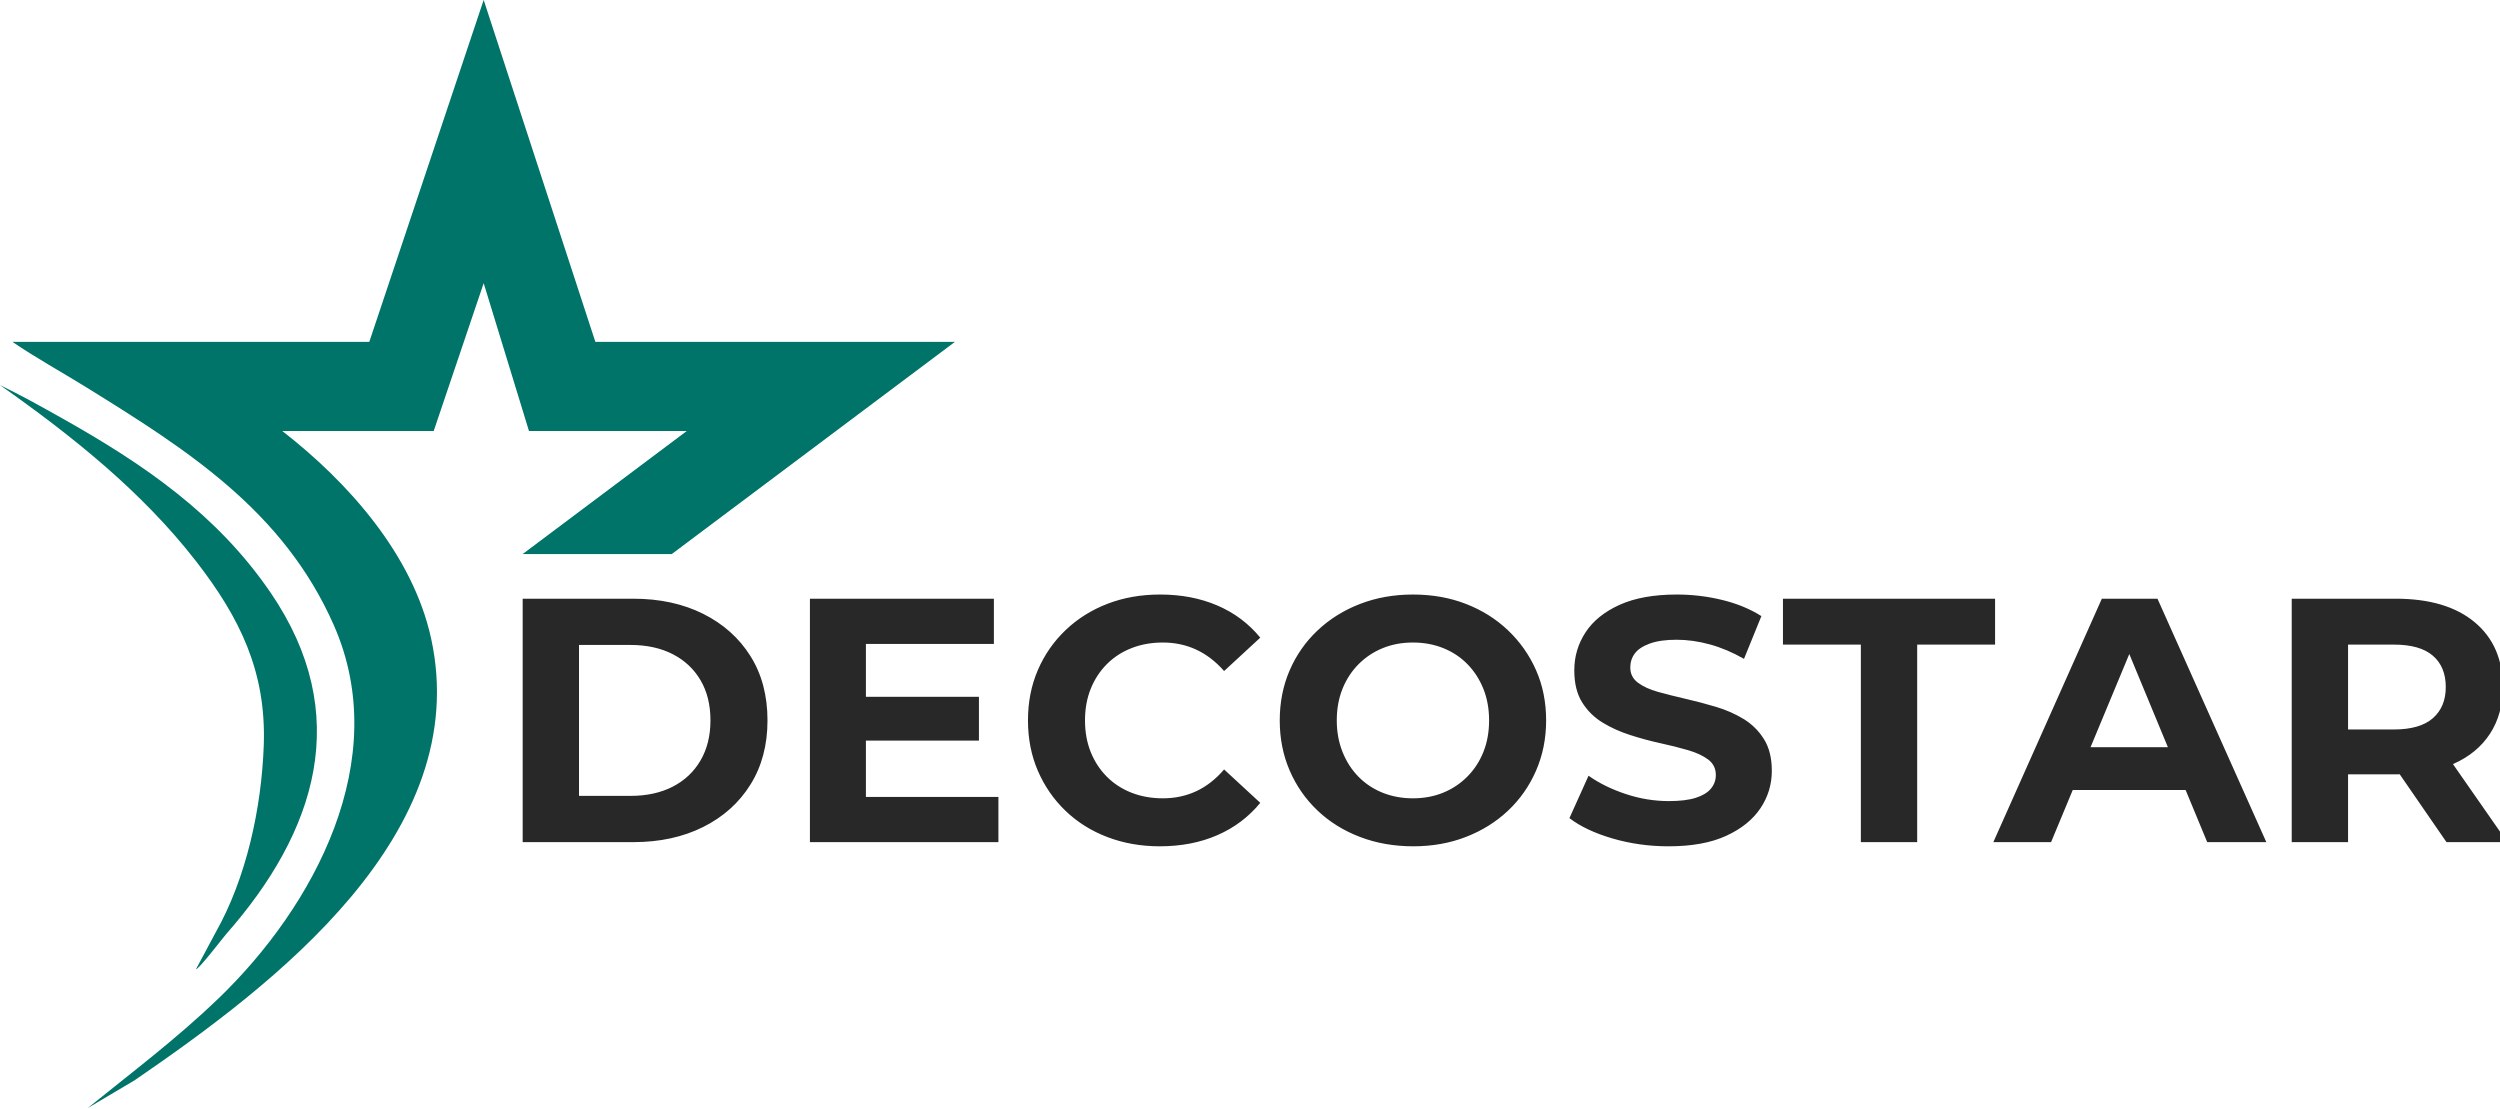
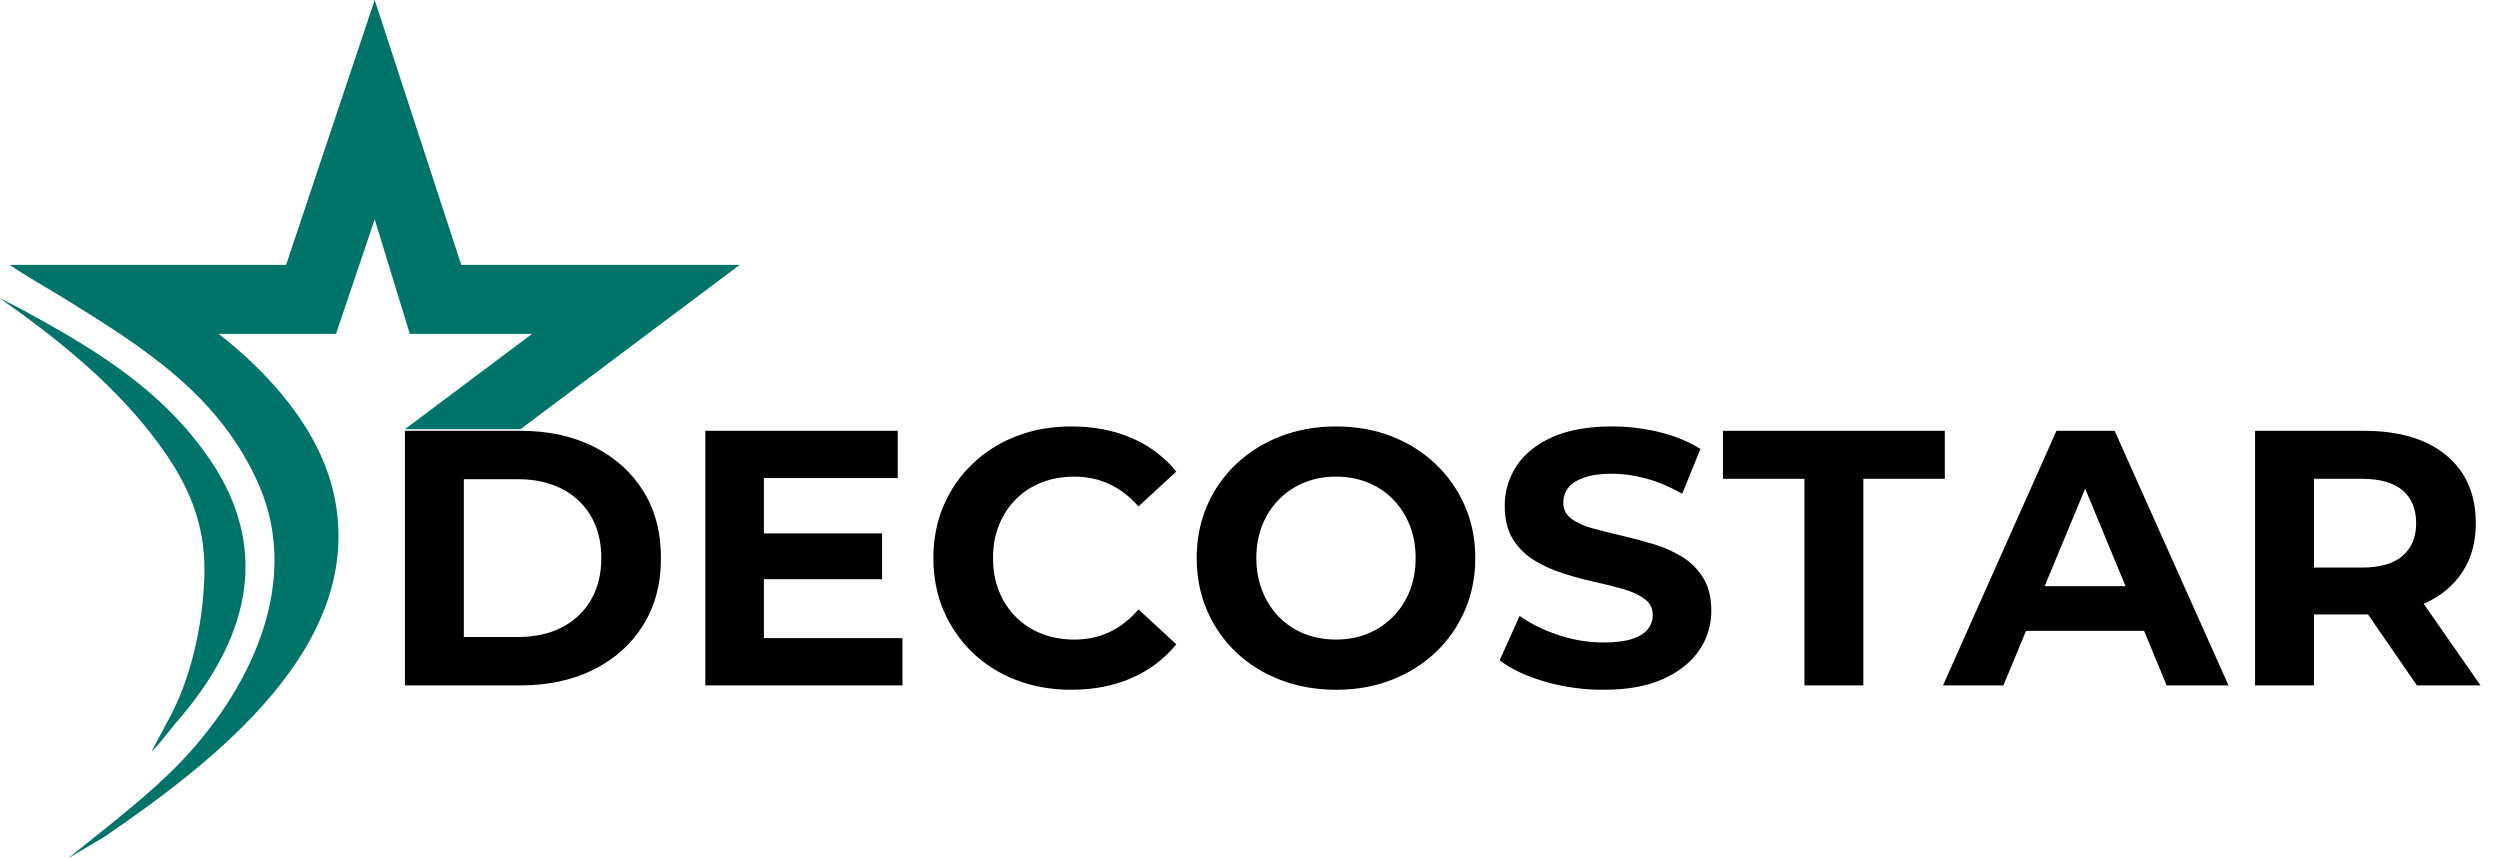
- <svg xmlns="http://www.w3.org/2000/svg" viewBox="0 0 278.89 123.63">
+ <svg xmlns="http://www.w3.org/2000/svg" viewBox="0 0 360 123.63">
  <g transform="translate(-72.77,-235.83)">
    <path fill="#007469" d="M 131.074 297.638 L 149.388 283.909 L 131.780 283.909 L 126.727 267.418 L 121.153 283.909 L 104.258 283.909 C 111.594 289.614 118.820 297.696 120.864 307.058 C 125.621 328.834 103.354 345.668 87.771 356.353 L 82.539 359.451 C 87.452 355.486 92.519 351.660 97.079 347.276 C 107.865 336.912 116.606 320.575 110.023 305.602 C 104.399 292.808 93.654 286.007 82.301 278.976 C 79.766 277.407 76.572 275.632 74.159 273.967 L 113.967 273.967 L 126.727 235.825 L 139.186 273.967 L 179.295 273.969 L 147.710 297.638 L 131.074 297.638 Z" />
    <path fill="#007469" d="M 94.644 343.932 L 96.809 339.883 C 100.267 333.768 101.947 325.957 102.195 318.956 C 102.485 310.770 99.535 304.748 94.651 298.454 C 88.611 290.669 80.785 284.431 72.773 278.795 C 75.101 279.912 77.375 281.184 79.630 282.451 C 88.752 287.579 96.971 293.169 102.973 301.967 C 112.206 315.503 108.094 328.576 97.997 340.037 C 97.728 340.343 94.825 344.123 94.644 343.932 Z" />
-     <path fill="#282828" d="M131.077 329.775V302.619H143.414Q147.837 302.619 151.212 304.306Q154.587 305.994 156.488 309.02Q158.389 312.046 158.389 316.197Q158.389 320.309 156.488 323.355Q154.587 326.4 151.212 328.087Q147.837 329.775 143.414 329.775ZM137.362 324.615H143.104Q145.819 324.615 147.817 323.587Q149.815 322.559 150.921 320.658Q152.026 318.757 152.026 316.197Q152.026 313.598 150.921 311.716Q149.815 309.835 147.817 308.807Q145.819 307.779 143.104 307.779H137.362Z M163.122 329.775V302.619H183.644V307.662H169.368V324.732H184.148V329.775ZM168.902 318.447V313.559H181.976V318.447Z M202.149 330.241Q199.007 330.241 196.31 329.212Q193.614 328.184 191.636 326.283Q189.657 324.383 188.551 321.822Q187.446 319.262 187.446 316.197Q187.446 313.132 188.551 310.572Q189.657 308.011 191.655 306.11Q193.653 304.209 196.33 303.181Q199.007 302.153 202.188 302.153Q205.718 302.153 208.569 303.375Q211.421 304.597 213.36 306.964L209.326 310.688Q207.929 309.098 206.222 308.302Q204.515 307.507 202.498 307.507Q200.597 307.507 199.007 308.128Q197.416 308.748 196.252 309.912Q195.088 311.076 194.448 312.667Q193.808 314.257 193.808 316.197Q193.808 318.137 194.448 319.727Q195.088 321.318 196.252 322.482Q197.416 323.645 199.007 324.266Q200.597 324.887 202.498 324.887Q204.515 324.887 206.222 324.092Q207.929 323.296 209.326 321.667L213.36 325.391Q211.421 327.758 208.569 328.999Q205.718 330.241 202.149 330.241Z M230.43 330.241Q227.21 330.241 224.475 329.193Q221.74 328.146 219.742 326.245Q217.744 324.344 216.639 321.783Q215.533 319.223 215.533 316.197Q215.533 313.171 216.639 310.611Q217.744 308.05 219.762 306.149Q221.779 304.248 224.494 303.201Q227.21 302.153 230.391 302.153Q233.611 302.153 236.307 303.201Q239.004 304.248 241.002 306.149Q242.999 308.05 244.125 310.591Q245.25 313.132 245.25 316.197Q245.25 319.223 244.125 321.803Q242.999 324.383 241.002 326.264Q239.004 328.146 236.307 329.193Q233.611 330.241 230.43 330.241ZM230.391 324.887Q232.215 324.887 233.747 324.266Q235.279 323.645 236.443 322.482Q237.607 321.318 238.247 319.727Q238.887 318.137 238.887 316.197Q238.887 314.257 238.247 312.667Q237.607 311.076 236.463 309.912Q235.318 308.748 233.766 308.128Q232.215 307.507 230.391 307.507Q228.568 307.507 227.036 308.128Q225.503 308.748 224.339 309.912Q223.175 311.076 222.535 312.667Q221.895 314.257 221.895 316.197Q221.895 318.098 222.535 319.708Q223.175 321.318 224.32 322.482Q225.464 323.645 227.016 324.266Q228.568 324.887 230.391 324.887Z M258.905 330.241Q255.646 330.241 252.659 329.368Q249.672 328.495 247.849 327.098L249.982 322.365Q251.728 323.607 254.114 324.402Q256.5 325.197 258.944 325.197Q260.806 325.197 261.951 324.829Q263.095 324.46 263.638 323.801Q264.181 323.141 264.181 322.288Q264.181 321.201 263.328 320.561Q262.474 319.921 261.078 319.514Q259.681 319.107 257.994 318.738Q256.306 318.369 254.618 317.826Q252.931 317.283 251.534 316.43Q250.138 315.576 249.265 314.18Q248.392 312.783 248.392 310.611Q248.392 308.283 249.653 306.363Q250.914 304.442 253.455 303.298Q255.996 302.153 259.836 302.153Q262.397 302.153 264.88 302.755Q267.362 303.356 269.263 304.559L267.324 309.33Q265.423 308.244 263.522 307.72Q261.621 307.197 259.797 307.197Q257.974 307.197 256.81 307.623Q255.646 308.05 255.142 308.729Q254.638 309.408 254.638 310.3Q254.638 311.348 255.491 311.988Q256.345 312.628 257.741 313.016Q259.138 313.404 260.826 313.792Q262.513 314.18 264.201 314.684Q265.888 315.188 267.285 316.042Q268.681 316.895 269.554 318.292Q270.427 319.688 270.427 321.822Q270.427 324.111 269.147 326.012Q267.867 327.913 265.326 329.077Q262.785 330.241 258.905 330.241Z M280.359 329.775V307.74H271.669V302.619H295.333V307.74H286.643V329.775Z M295.139 329.775 307.243 302.619H313.45L325.593 329.775H318.998L309.067 305.8H311.549L301.579 329.775ZM301.191 323.956 302.859 319.184H316.825L318.532 323.956Z M328.425 329.775V302.619H340.025Q345.689 302.619 348.831 305.237Q351.973 307.856 351.973 312.473Q351.973 315.499 350.538 317.691Q349.102 319.882 346.464 321.046Q343.826 322.21 340.18 322.21H331.916L334.71 319.456V329.775ZM345.689 329.775 338.899 319.921H345.611L352.478 329.775ZM334.71 320.154 331.916 317.206H339.831Q342.74 317.206 344.176 315.945Q345.611 314.684 345.611 312.473Q345.611 310.223 344.176 308.981Q342.74 307.74 339.831 307.74H331.916L334.71 304.753Z" />
+     <path fill="#000000" transform="translate(131.0773,316.1966) scale(1.35) translate(-131.0773,-316.1966)" d="M131.077 329.775V302.619H143.414Q147.837 302.619 151.212 304.306Q154.587 305.994 156.488 309.02Q158.389 312.046 158.389 316.197Q158.389 320.309 156.488 323.355Q154.587 326.4 151.212 328.087Q147.837 329.775 143.414 329.775ZM137.362 324.615H143.104Q145.819 324.615 147.817 323.587Q149.815 322.559 150.921 320.658Q152.026 318.757 152.026 316.197Q152.026 313.598 150.921 311.716Q149.815 309.835 147.817 308.807Q145.819 307.779 143.104 307.779H137.362Z M163.122 329.775V302.619H183.644V307.662H169.368V324.732H184.148V329.775ZM168.902 318.447V313.559H181.976V318.447Z M202.149 330.241Q199.007 330.241 196.31 329.212Q193.614 328.184 191.636 326.283Q189.657 324.383 188.551 321.822Q187.446 319.262 187.446 316.197Q187.446 313.132 188.551 310.572Q189.657 308.011 191.655 306.11Q193.653 304.209 196.33 303.181Q199.007 302.153 202.188 302.153Q205.718 302.153 208.569 303.375Q211.421 304.597 213.36 306.964L209.326 310.688Q207.929 309.098 206.222 308.302Q204.515 307.507 202.498 307.507Q200.597 307.507 199.007 308.128Q197.416 308.748 196.252 309.912Q195.088 311.076 194.448 312.667Q193.808 314.257 193.808 316.197Q193.808 318.137 194.448 319.727Q195.088 321.318 196.252 322.482Q197.416 323.645 199.007 324.266Q200.597 324.887 202.498 324.887Q204.515 324.887 206.222 324.092Q207.929 323.296 209.326 321.667L213.36 325.391Q211.421 327.758 208.569 328.999Q205.718 330.241 202.149 330.241Z M230.43 330.241Q227.21 330.241 224.475 329.193Q221.74 328.146 219.742 326.245Q217.744 324.344 216.639 321.783Q215.533 319.223 215.533 316.197Q215.533 313.171 216.639 310.611Q217.744 308.05 219.762 306.149Q221.779 304.248 224.494 303.201Q227.21 302.153 230.391 302.153Q233.611 302.153 236.307 303.201Q239.004 304.248 241.002 306.149Q242.999 308.05 244.125 310.591Q245.25 313.132 245.25 316.197Q245.25 319.223 244.125 321.803Q242.999 324.383 241.002 326.264Q239.004 328.146 236.307 329.193Q233.611 330.241 230.43 330.241ZM230.391 324.887Q232.215 324.887 233.747 324.266Q235.279 323.645 236.443 322.482Q237.607 321.318 238.247 319.727Q238.887 318.137 238.887 316.197Q238.887 314.257 238.247 312.667Q237.607 311.076 236.463 309.912Q235.318 308.748 233.766 308.128Q232.215 307.507 230.391 307.507Q228.568 307.507 227.036 308.128Q225.503 308.748 224.339 309.912Q223.175 311.076 222.535 312.667Q221.895 314.257 221.895 316.197Q221.895 318.098 222.535 319.708Q223.175 321.318 224.32 322.482Q225.464 323.645 227.016 324.266Q228.568 324.887 230.391 324.887Z M258.905 330.241Q255.646 330.241 252.659 329.368Q249.672 328.495 247.849 327.098L249.982 322.365Q251.728 323.607 254.114 324.402Q256.5 325.197 258.944 325.197Q260.806 325.197 261.951 324.829Q263.095 324.46 263.638 323.801Q264.181 323.141 264.181 322.288Q264.181 321.201 263.328 320.561Q262.474 319.921 261.078 319.514Q259.681 319.107 257.994 318.738Q256.306 318.369 254.618 317.826Q252.931 317.283 251.534 316.43Q250.138 315.576 249.265 314.18Q248.392 312.783 248.392 310.611Q248.392 308.283 249.653 306.363Q250.914 304.442 253.455 303.298Q255.996 302.153 259.836 302.153Q262.397 302.153 264.88 302.755Q267.362 303.356 269.263 304.559L267.324 309.33Q265.423 308.244 263.522 307.72Q261.621 307.197 259.797 307.197Q257.974 307.197 256.81 307.623Q255.646 308.05 255.142 308.729Q254.638 309.408 254.638 310.3Q254.638 311.348 255.491 311.988Q256.345 312.628 257.741 313.016Q259.138 313.404 260.826 313.792Q262.513 314.18 264.201 314.684Q265.888 315.188 267.285 316.042Q268.681 316.895 269.554 318.292Q270.427 319.688 270.427 321.822Q270.427 324.111 269.147 326.012Q267.867 327.913 265.326 329.077Q262.785 330.241 258.905 330.241Z M280.359 329.775V307.74H271.669V302.619H295.333V307.74H286.643V329.775Z M295.139 329.775 307.243 302.619H313.45L325.593 329.775H318.998L309.067 305.8H311.549L301.579 329.775ZM301.191 323.956 302.859 319.184H316.825L318.532 323.956Z M328.425 329.775V302.619H340.025Q345.689 302.619 348.831 305.237Q351.973 307.856 351.973 312.473Q351.973 315.499 350.538 317.691Q349.102 319.882 346.464 321.046Q343.826 322.21 340.18 322.21H331.916L334.71 319.456V329.775ZM345.689 329.775 338.899 319.921H345.611L352.478 329.775ZM334.71 320.154 331.916 317.206H339.831Q342.74 317.206 344.176 315.945Q345.611 314.684 345.611 312.473Q345.611 310.223 344.176 308.981Q342.74 307.74 339.831 307.74H331.916L334.71 304.753Z" />
  </g>
</svg>
